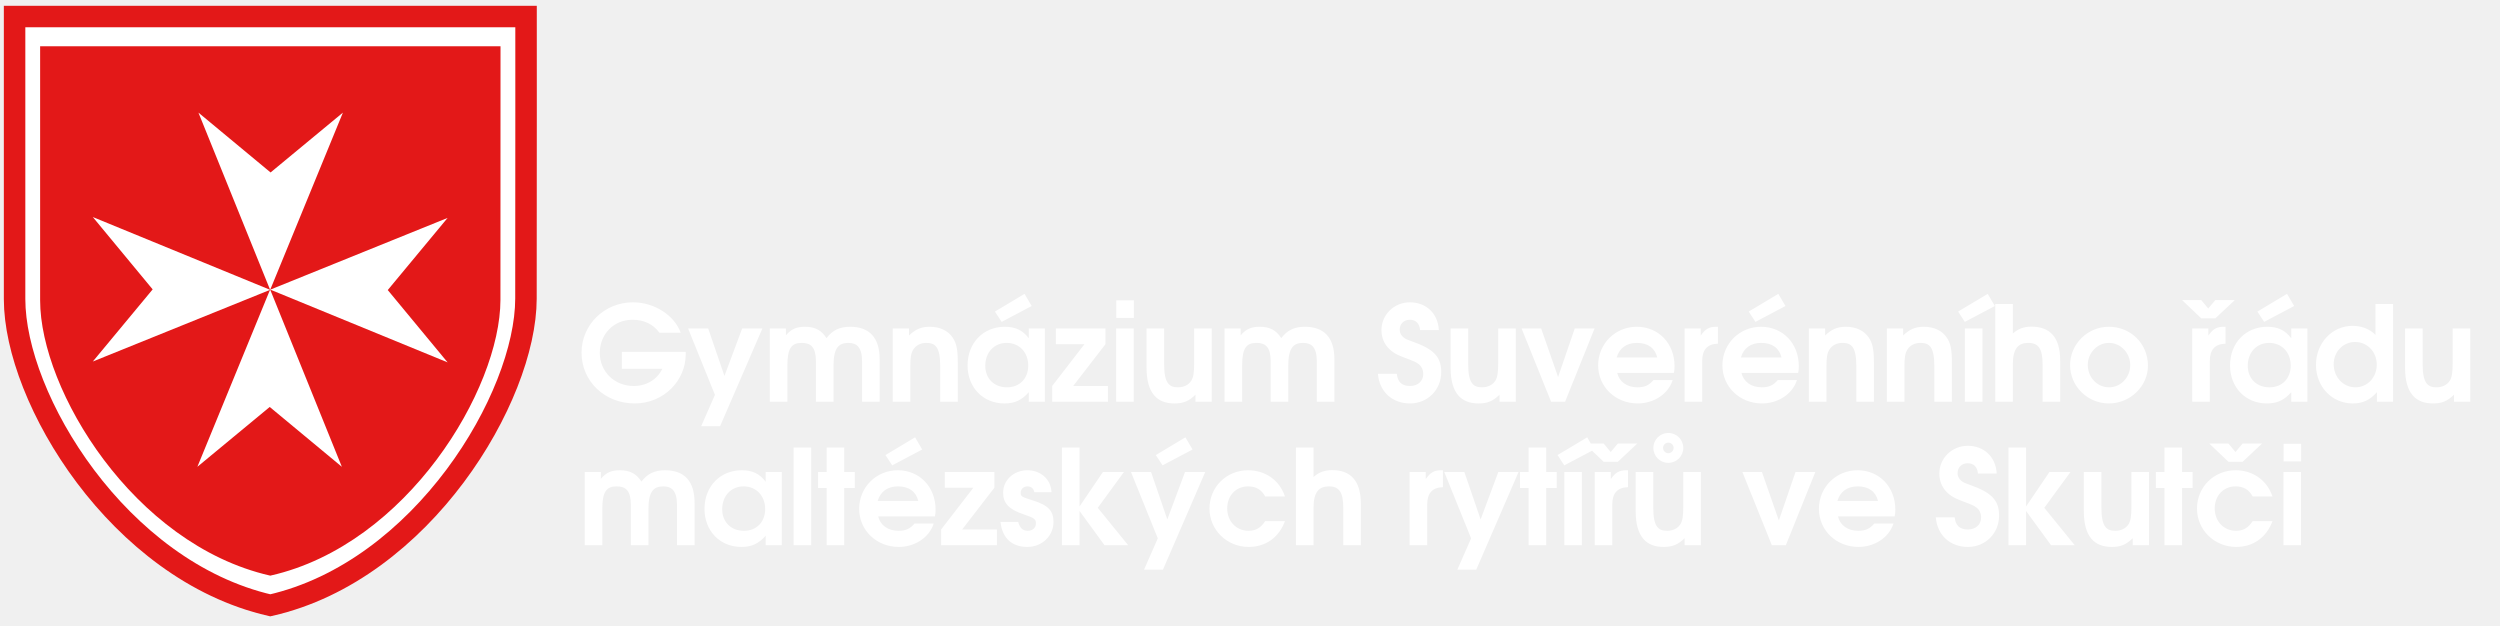
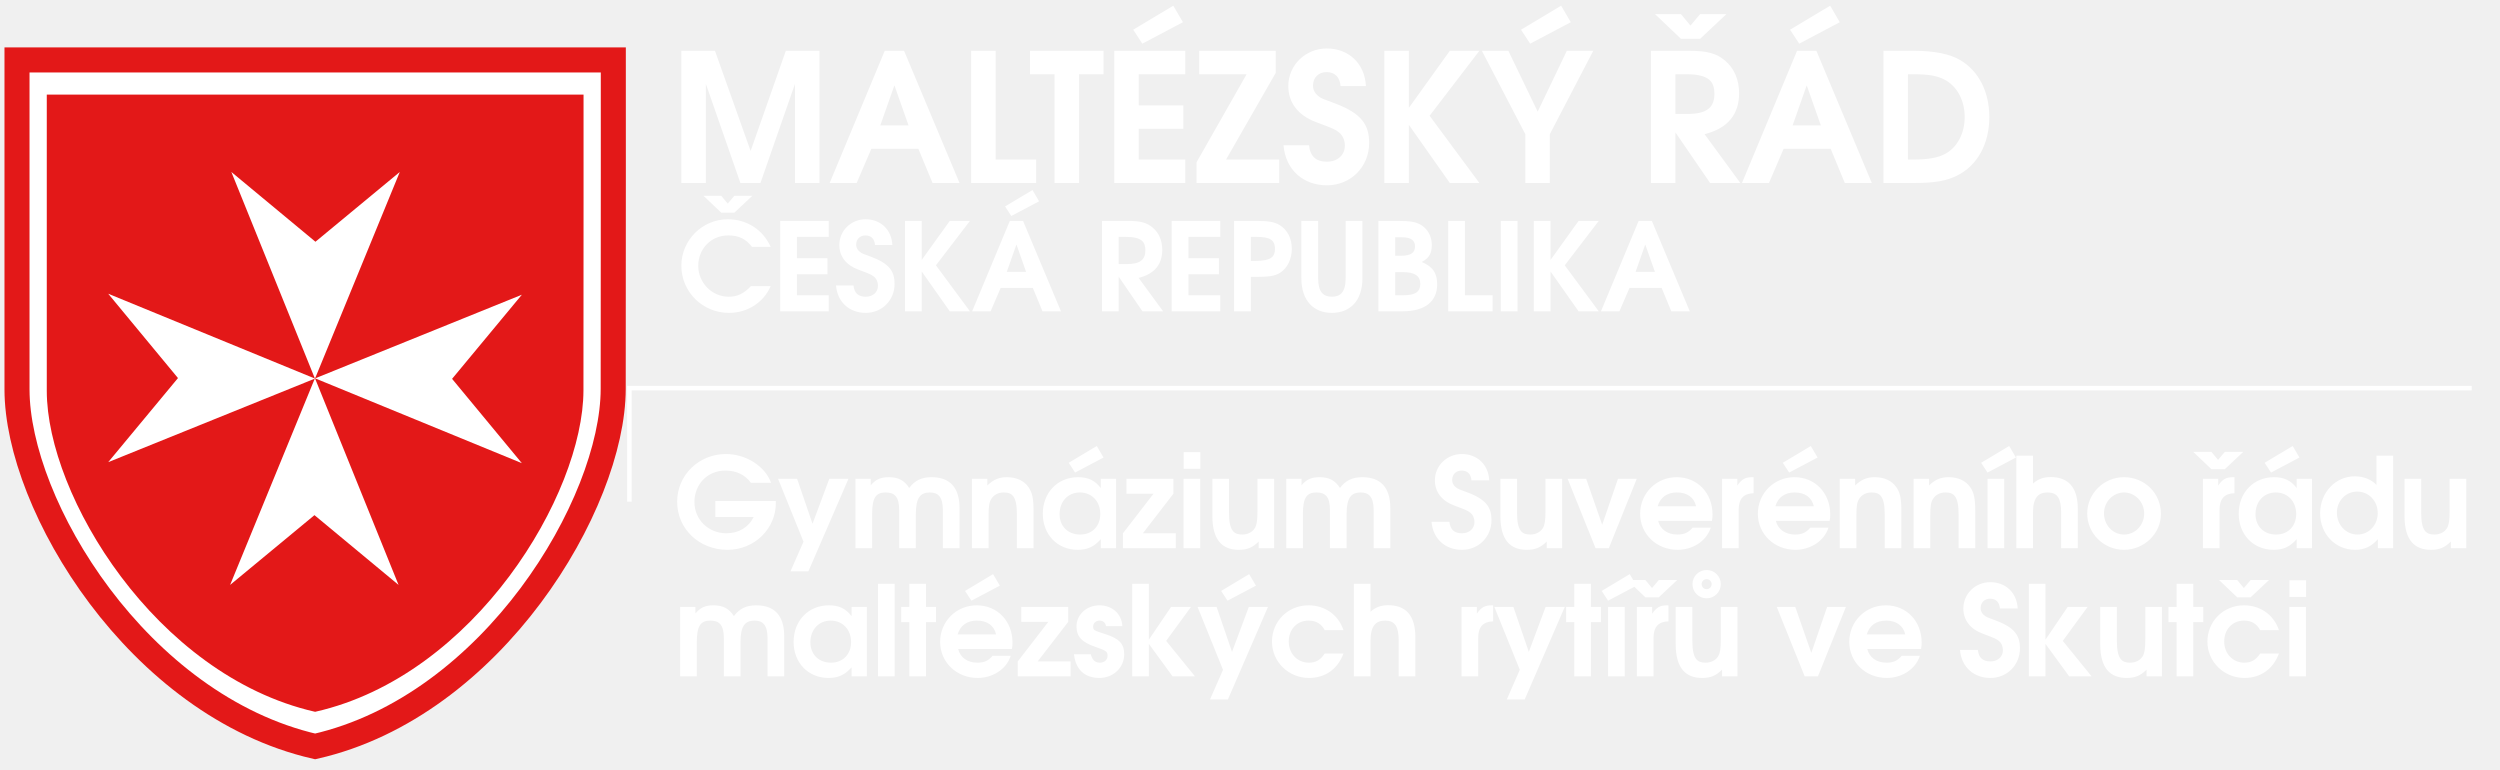
- <svg xmlns="http://www.w3.org/2000/svg" viewBox="-1 -1 515.9 129.0" width="515.9" height="129.0">
+ <svg xmlns="http://www.w3.org/2000/svg" viewBox="-1 -8.2 442.5 136.2" width="442.5" height="136.2">
  <g transform="translate(-113.9 -228.2)">
    <path fill-rule="nonzero" fill="#ffffff" d="M 168.676 352.117 C 200.066 344.965 221.41 309.176 221.438 288.828 C 221.473 264.148 221.457 230.609 221.457 230.609 L 115.91 230.609 C 115.91 230.609 115.902 263.938 115.91 288.914 C 115.914 309.434 137.352 344.914 168.676 352.117 " />
    <path fill="none" stroke-width="4.439" stroke-linejoin="miter" stroke="#e31818" d="M 0.001 -0.001 C 31.43 7.16 52.799 42.992 52.827 63.365 C 52.862 88.074 52.846 121.654 52.846 121.654 L -52.829 121.654 C -52.829 121.654 -52.837 88.285 -52.829 63.279 C -52.825 42.734 -31.361 7.21 0.001 -0.001 Z M 0.001 -0.001 " transform="matrix(0.998785, 0, 0, -0.998785, 168.6748, 352.1157)" />
    <path fill-rule="nonzero" fill="#e31818" d="M 168.676 345.535 C 196.668 339.16 215.699 307.246 215.727 289.102 C 215.754 267.094 215.742 237.188 215.742 237.188 L 121.625 237.188 C 121.625 237.188 121.621 266.91 121.625 289.184 C 121.633 307.477 140.746 339.113 168.676 345.535 " />
    <path fill="none" stroke-width="0.89" stroke-linejoin="miter" stroke="#e31818" d="M -0.001 0.002 C 28.025 6.384 47.08 38.337 47.107 56.504 C 47.134 78.538 47.123 108.481 47.123 108.481 L -47.109 108.481 C -47.109 108.481 -47.113 78.722 -47.109 56.422 C -47.101 38.106 -27.965 6.431 -0.001 0.002 Z M -0.001 0.002 " transform="matrix(0.998785, 0, 0, -0.998785, 168.6768, 345.5367)" />
    <path fill-rule="nonzero" fill="#ffffff" d="M 168.645 286.941 L 153.629 323.531 L 168.559 311.18 L 183.445 323.531 L 168.645 286.941 " />
    <path fill-rule="nonzero" fill="#ffffff" d="M 168.648 287.027 L 183.664 250.438 L 168.734 262.789 L 153.848 250.438 L 168.648 287.027 " />
    <path fill-rule="nonzero" fill="#ffffff" d="M 168.68 286.969 L 205.27 301.984 L 192.918 287.055 L 205.27 272.164 L 168.68 286.969 " />
    <path fill-rule="nonzero" fill="#ffffff" d="M 168.645 287.008 L 132.051 271.988 L 144.402 286.918 L 132.051 301.805 L 168.645 287.008 " />
  </g>
-   <path fill="#ffffff" d="M119.008 71.779C119.008 77.672 123.782 82.255 129.975 82.255C135.922 82.255 140.505 77.59 140.505 72.106V71.615H127.329V75.107H135.677C134.585 77.344 132.403 78.654 129.757 78.654C125.801 78.654 122.773 75.68 122.773 71.834C122.773 68.042 125.556 64.986 129.539 64.986C131.885 64.986 133.822 65.914 135.076 67.66H139.468C138.159 64.032 134.012 61.385 129.62 61.385C123.728 61.385 119.008 65.996 119.008 71.779Z M140.996 66.787 146.534 80.481 143.697 86.947H147.598L156.328 66.787H152.154L148.498 76.58L145.143 66.787Z M157.855 81.9H161.484V74.453C161.484 70.879 162.329 69.76 164.43 69.76C166.339 69.76 167.376 70.633 167.376 73.607V81.9H171.004V74.453C171.004 70.852 172.041 69.76 174.06 69.76C175.751 69.76 176.897 70.579 176.897 73.607V81.9H180.525V73.17C180.525 68.642 178.397 66.432 174.414 66.432C172.286 66.432 170.786 67.141 169.558 68.778C168.522 67.141 167.185 66.432 165.112 66.432C163.339 66.432 162.247 66.923 161.183 68.205V66.787H157.855Z M183.226 81.9H186.854V74.78C186.854 72.761 186.99 71.888 187.454 71.152C188.027 70.251 188.982 69.76 190.128 69.76C191.928 69.76 193.019 70.47 193.019 74.507V81.9H196.648V73.798C196.648 71.097 196.375 69.788 195.556 68.615C194.574 67.196 192.937 66.432 190.837 66.432C189.118 66.432 187.918 66.951 186.581 68.233V66.787H183.226Z M198.666 74.398C198.666 78.954 201.858 82.255 206.277 82.255C208.405 82.255 209.851 81.573 211.297 79.936V81.9H214.625V66.787H211.297V68.806C210.042 67.141 208.542 66.432 206.359 66.432C201.885 66.432 198.666 69.788 198.666 74.398ZM202.322 74.48C202.322 71.725 204.15 69.76 206.741 69.76C209.333 69.76 211.188 71.697 211.188 74.453C211.188 76.962 209.551 78.926 206.796 78.926C204.15 78.926 202.322 77.126 202.322 74.48ZM204.313 63.295 205.705 65.423 211.897 62.149 210.424 59.639Z M216.126 81.9H227.638V78.654H220.463L227.119 70.033V66.787H216.889V70.033H222.782L216.126 78.654Z M229.329 81.9H232.957V66.787H229.329ZM229.356 64.604H232.985V60.976H229.356Z M235.604 74.889C235.604 80.209 237.841 82.255 241.36 82.255C243.187 82.255 244.333 81.791 245.697 80.454V81.9H249.053V66.787H245.424V73.907C245.424 75.926 245.261 76.853 244.852 77.535C244.306 78.408 243.324 78.926 242.096 78.926C240.35 78.926 239.232 78.19 239.232 74.18V66.787H235.604Z M251.699 81.9H255.327V74.453C255.327 70.879 256.173 69.76 258.273 69.76C260.183 69.76 261.22 70.633 261.22 73.607V81.9H264.848V74.453C264.848 70.852 265.885 69.76 267.903 69.76C269.595 69.76 270.74 70.579 270.74 73.607V81.9H274.369V73.17C274.369 68.642 272.241 66.432 268.258 66.432C266.13 66.432 264.63 67.141 263.402 68.778C262.365 67.141 261.029 66.432 258.955 66.432C257.182 66.432 256.091 66.923 255.027 68.205V66.787H251.699Z  M283.344 76.144C283.671 79.963 286.426 82.255 289.973 82.255C293.601 82.255 296.411 79.445 296.411 75.789C296.411 73.061 295.292 71.288 291.2 69.76C289.291 69.051 289.236 69.024 288.963 68.86C288.227 68.396 287.845 67.769 287.845 67.032C287.845 65.832 288.691 64.986 289.918 64.986C291.173 64.986 291.937 65.75 292.046 67.114H295.92C295.729 63.568 293.192 61.385 289.946 61.385C286.699 61.385 284.08 63.922 284.08 67.114C284.08 69.651 285.581 71.588 288.281 72.597C290.955 73.607 291.173 73.689 291.773 74.152C292.373 74.616 292.701 75.38 292.701 76.198C292.701 77.644 291.582 78.654 289.973 78.654C288.309 78.654 287.409 77.835 287.245 76.144Z M298.348 74.889C298.348 80.209 300.585 82.255 304.104 82.255C305.932 82.255 307.077 81.791 308.441 80.454V81.9H311.797V66.787H308.169V73.907C308.169 75.926 308.005 76.853 307.596 77.535C307.05 78.408 306.068 78.926 304.841 78.926C303.095 78.926 301.976 78.19 301.976 74.18V66.787H298.348Z M312.997 66.787 319.081 81.9H321.972L328.056 66.787H323.964L320.527 76.799L317.035 66.787Z M328.792 74.398C328.792 78.817 332.366 82.255 336.976 82.255C340.032 82.255 343.169 80.536 344.178 77.426H340.223C339.295 78.517 338.395 78.926 336.895 78.926C334.739 78.926 333.157 77.781 332.721 75.953H344.424C344.533 75.435 344.56 75.107 344.56 74.562C344.56 69.869 341.259 66.432 336.758 66.432C332.312 66.432 328.792 69.951 328.792 74.398ZM332.612 72.761C333.185 70.824 334.658 69.76 336.813 69.76C339.05 69.76 340.523 70.824 340.987 72.761Z M346.634 81.9H350.262V73.498C350.262 71.152 351.326 69.979 353.508 69.924V66.432H353.235C351.68 66.432 350.917 66.869 349.962 68.26V66.787H346.634Z M354.436 74.398C354.436 78.817 358.009 82.255 362.62 82.255C365.675 82.255 368.812 80.536 369.822 77.426H365.866C364.939 78.517 364.038 78.926 362.538 78.926C360.383 78.926 358.801 77.781 358.364 75.953H370.067C370.176 75.435 370.204 75.107 370.204 74.562C370.204 69.869 366.903 66.432 362.402 66.432C357.955 66.432 354.436 69.951 354.436 74.398ZM358.255 72.761C358.828 70.824 360.301 69.76 362.456 69.76C364.693 69.76 366.166 70.824 366.63 72.761ZM359.864 63.295 361.256 65.423 367.448 62.149 365.975 59.639Z M372.277 81.9H375.905V74.78C375.905 72.761 376.042 71.888 376.505 71.152C377.078 70.251 378.033 69.76 379.179 69.76C380.979 69.76 382.07 70.47 382.07 74.507V81.9H385.699V73.798C385.699 71.097 385.426 69.788 384.608 68.615C383.625 67.196 381.989 66.432 379.888 66.432C378.169 66.432 376.969 66.951 375.632 68.233V66.787H372.277Z M388.372 81.9H392V74.78C392 72.761 392.137 71.888 392.601 71.152C393.173 70.251 394.128 69.76 395.274 69.76C397.075 69.76 398.166 70.47 398.166 74.507V81.9H401.794V73.798C401.794 71.097 401.521 69.788 400.703 68.615C399.721 67.196 398.084 66.432 395.983 66.432C394.265 66.432 393.064 66.951 391.728 68.233V66.787H388.372Z M403.076 63.295 404.467 65.423 410.66 62.149 409.187 59.639ZM404.467 81.9H408.096V66.787H404.467Z M410.742 81.9H414.37V74.234C414.37 70.906 415.489 69.76 417.562 69.76C419.69 69.76 420.508 71.015 420.508 74.18V81.9H424.136V73.361C424.136 68.396 421.845 66.405 418.217 66.405C416.662 66.405 415.461 66.841 414.37 67.823V61.74H410.742Z M426.182 74.343C426.182 78.708 429.783 82.255 434.203 82.255C438.595 82.255 442.25 78.708 442.25 74.453C442.25 69.951 438.731 66.432 434.175 66.432C429.783 66.432 426.182 70.006 426.182 74.343ZM429.838 74.289C429.838 71.806 431.829 69.76 434.203 69.76C436.631 69.76 438.595 71.834 438.595 74.343C438.595 76.88 436.631 78.926 434.23 78.926C431.775 78.926 429.838 76.88 429.838 74.289Z  M449.289 60.922 453.244 64.686H456.163L460.173 60.922H456.163L454.69 62.668L453.244 60.922ZM451.389 81.9H455.017V73.498C455.017 71.152 456.081 69.979 458.264 69.924V66.432H457.991C456.436 66.432 455.672 66.869 454.717 68.26V66.787H451.389Z M459.191 74.398C459.191 78.954 462.383 82.255 466.803 82.255C468.93 82.255 470.376 81.573 471.822 79.936V81.9H475.15V66.787H471.822V68.806C470.567 67.141 469.067 66.432 466.884 66.432C462.41 66.432 459.191 69.788 459.191 74.398ZM462.847 74.48C462.847 71.725 464.675 69.76 467.266 69.76C469.858 69.76 471.713 71.697 471.713 74.453C471.713 76.962 470.076 78.926 467.321 78.926C464.675 78.926 462.847 77.126 462.847 74.48ZM464.838 63.295 466.23 65.423 472.422 62.149 470.949 59.639Z M476.923 74.316C476.923 78.79 480.224 82.255 484.507 82.255C486.553 82.255 488.054 81.573 489.5 79.936V81.9H492.828V61.74H489.199V68.124C488.136 66.951 486.39 66.241 484.48 66.241C480.252 66.241 476.923 69.788 476.923 74.316ZM480.579 74.152C480.579 71.588 482.516 69.569 484.998 69.569C487.535 69.569 489.472 71.615 489.472 74.262C489.472 76.88 487.535 78.926 485.08 78.926C482.543 78.926 480.579 76.826 480.579 74.152Z M495.31 74.889C495.31 80.209 497.547 82.255 501.066 82.255C502.894 82.255 504.04 81.791 505.404 80.454V81.9H508.759V66.787H505.131V73.907C505.131 75.926 504.967 76.853 504.558 77.535C504.013 78.408 503.03 78.926 501.803 78.926C500.057 78.926 498.938 78.19 498.938 74.18V66.787H495.31Z M119.663 111.51H123.291V104.063C123.291 100.489 124.137 99.37 126.238 99.37C128.147 99.37 129.184 100.243 129.184 103.217V111.51H132.812V104.063C132.812 100.462 133.849 99.37 135.868 99.37C137.559 99.37 138.705 100.189 138.705 103.217V111.51H142.333V102.78C142.333 98.252 140.205 96.042 136.222 96.042C134.094 96.042 132.594 96.751 131.366 98.388C130.33 96.751 128.993 96.042 126.92 96.042C125.146 96.042 124.055 96.533 122.991 97.815V96.397H119.663Z M144.379 104.008C144.379 108.564 147.571 111.865 151.99 111.865C154.118 111.865 155.564 111.183 157.01 109.546V111.51H160.338V96.397H157.01V98.416C155.755 96.751 154.254 96.042 152.072 96.042C147.598 96.042 144.379 99.398 144.379 104.008ZM148.034 104.09C148.034 101.335 149.862 99.37 152.454 99.37C155.045 99.37 156.9 101.307 156.9 104.063C156.9 106.572 155.264 108.536 152.508 108.536C149.862 108.536 148.034 106.736 148.034 104.09Z M162.766 111.51H166.394V91.35H162.766Z M167.813 99.698H169.586V111.51H173.214V99.698H175.396V96.397H173.214V91.35H169.586V96.397H167.813Z M176.297 104.008C176.297 108.427 179.87 111.865 184.481 111.865C187.536 111.865 190.673 110.146 191.683 107.036H187.727C186.799 108.127 185.899 108.536 184.399 108.536C182.244 108.536 180.661 107.391 180.225 105.563H191.928C192.037 105.045 192.065 104.717 192.065 104.172C192.065 99.479 188.764 96.042 184.262 96.042C179.816 96.042 176.297 99.561 176.297 104.008ZM180.116 102.371C180.689 100.434 182.162 99.37 184.317 99.37C186.554 99.37 188.027 100.434 188.491 102.371ZM181.725 92.905 183.117 95.033 189.309 91.759 187.836 89.249Z M193.21 111.51H204.723V108.264H197.548L204.204 99.643V96.397H193.974V99.643H199.867L193.21 108.264Z M205.459 106.709C205.841 110.228 207.996 111.865 210.997 111.865C214.025 111.865 216.398 109.6 216.398 106.709C216.398 104.472 215.362 103.271 212.197 102.289C209.715 101.498 209.633 101.444 209.633 100.653C209.633 99.916 210.233 99.37 211.024 99.37C211.788 99.37 212.279 99.78 212.443 100.571H215.989C215.853 97.734 213.589 96.042 211.024 96.042C208.214 96.042 206.005 98.061 206.005 100.653C206.005 102.862 207.205 104.117 210.206 105.126C212.634 105.945 212.77 106.19 212.77 107.063C212.77 107.909 212.061 108.536 211.133 108.536C210.069 108.536 209.469 107.991 209.115 106.709Z M218.144 111.51H221.773V104.444L226.929 111.51H231.812L225.537 103.79L230.939 96.397H226.601L221.773 103.517V91.35H218.144Z M232.385 96.397 237.922 110.091 235.085 116.557H238.986L247.716 96.397H243.542L239.887 106.19L236.531 96.397ZM237.513 92.905 238.904 95.033 245.097 91.759 243.624 89.249Z M248.589 103.953C248.589 108.346 252.19 111.865 256.664 111.865C260.183 111.865 262.911 109.928 264.166 106.545H260.074C259.174 107.936 258.137 108.536 256.637 108.536C254.127 108.536 252.244 106.572 252.244 103.926C252.244 101.28 254.045 99.37 256.555 99.37C258.192 99.37 259.337 100.052 260.074 101.444H264.166C262.993 97.979 259.992 96.042 256.555 96.042C252.081 96.042 248.589 99.507 248.589 103.953Z M266.43 111.51H270.058V103.844C270.058 100.516 271.177 99.37 273.25 99.37C275.378 99.37 276.196 100.625 276.196 103.79V111.51H279.825V102.971C279.825 98.006 277.533 96.015 273.905 96.015C272.35 96.015 271.15 96.451 270.058 97.433V91.35H266.43Z  M289.891 111.51H293.519V103.108C293.519 100.762 294.583 99.589 296.766 99.534V96.042H296.493C294.938 96.042 294.174 96.479 293.219 97.87V96.397H289.891Z M297.038 96.397 302.576 110.091 299.739 116.557H303.64L312.37 96.397H308.196L304.54 106.19L301.185 96.397Z M312.67 99.698H314.443V111.51H318.071V99.698H320.254V96.397H318.071V91.35H314.443V96.397H312.67Z M320.417 92.905 321.809 95.033 328.001 91.759 326.528 89.249ZM321.809 111.51H325.437V96.397H321.809Z M325.983 90.532 329.938 94.296H332.857L336.867 90.532H332.857L331.384 92.278L329.938 90.532ZM328.083 111.51H331.711V103.108C331.711 100.762 332.775 99.589 334.958 99.534V96.042H334.685C333.13 96.042 332.366 96.479 331.411 97.87V96.397H328.083Z M336.54 104.499C336.54 109.819 338.777 111.865 342.296 111.865C344.124 111.865 345.27 111.401 346.634 110.064V111.51H349.989V96.397H346.361V103.517C346.361 105.536 346.197 106.463 345.788 107.145C345.242 108.018 344.26 108.536 343.033 108.536C341.287 108.536 340.168 107.8 340.168 103.79V96.397H336.54ZM340.196 91.432C340.196 93.15 341.56 94.514 343.278 94.514C344.97 94.514 346.361 93.15 346.361 91.432C346.361 89.74 344.997 88.349 343.305 88.349C341.56 88.349 340.196 89.713 340.196 91.432ZM342.187 91.432C342.187 90.832 342.678 90.341 343.278 90.341C343.878 90.341 344.369 90.832 344.369 91.432C344.369 92.032 343.878 92.523 343.278 92.523C342.678 92.523 342.187 92.032 342.187 91.432Z  M358.555 96.397 364.638 111.51H367.53L373.614 96.397H369.522L366.084 106.409L362.592 96.397Z M374.35 104.008C374.35 108.427 377.924 111.865 382.534 111.865C385.59 111.865 388.727 110.146 389.736 107.036H385.781C384.853 108.127 383.953 108.536 382.452 108.536C380.297 108.536 378.715 107.391 378.279 105.563H389.982C390.091 105.045 390.118 104.717 390.118 104.172C390.118 99.479 386.817 96.042 382.316 96.042C377.869 96.042 374.35 99.561 374.35 104.008ZM378.169 102.371C378.742 100.434 380.215 99.37 382.371 99.37C384.608 99.37 386.081 100.434 386.544 102.371Z  M398.466 105.754C398.793 109.573 401.548 111.865 405.095 111.865C408.723 111.865 411.533 109.055 411.533 105.399C411.533 102.671 410.415 100.898 406.323 99.37C404.413 98.661 404.358 98.634 404.086 98.47C403.349 98.006 402.967 97.379 402.967 96.642C402.967 95.442 403.813 94.596 405.04 94.596C406.295 94.596 407.059 95.36 407.168 96.724H411.042C410.851 93.178 408.314 90.995 405.068 90.995C401.821 90.995 399.202 93.532 399.202 96.724C399.202 99.261 400.703 101.198 403.404 102.207C406.077 103.217 406.295 103.299 406.895 103.762C407.496 104.226 407.823 104.99 407.823 105.808C407.823 107.254 406.704 108.264 405.095 108.264C403.431 108.264 402.531 107.445 402.367 105.754Z M413.47 111.51H417.098V104.444L422.254 111.51H427.137L420.863 103.79L426.264 96.397H421.927L417.098 103.517V91.35H413.47Z M429.02 104.499C429.02 109.819 431.257 111.865 434.776 111.865C436.603 111.865 437.749 111.401 439.113 110.064V111.51H442.469V96.397H438.84V103.517C438.84 105.536 438.677 106.463 438.268 107.145C437.722 108.018 436.74 108.536 435.512 108.536C433.766 108.536 432.648 107.8 432.648 103.79V96.397H429.02Z M443.887 99.698H445.66V111.51H449.289V99.698H451.471V96.397H449.289V91.35H445.66V96.397H443.887Z M452.371 103.953C452.371 108.346 455.972 111.865 460.446 111.865C463.965 111.865 466.693 109.928 467.948 106.545H463.856C462.956 107.936 461.919 108.536 460.419 108.536C457.909 108.536 456.027 106.572 456.027 103.926C456.027 101.28 457.827 99.37 460.337 99.37C461.974 99.37 463.12 100.052 463.856 101.444H467.948C466.775 97.979 463.774 96.042 460.337 96.042C455.863 96.042 452.371 99.507 452.371 103.953ZM454.908 90.532 458.864 94.296H461.783L465.793 90.532H461.783L460.31 92.278L458.864 90.532Z M470.213 111.51H473.841V96.397H470.213ZM470.24 94.214H473.868V90.586H470.24Z" />
+   <path fill="#ffffff" d="M119.6 24.19H123.94V6.65L130.05 24.19H133.6L139.71 6.65V24.19H144.05V0.79H138.09L131.86 18.52L125.55 0.79H119.6ZM145.85 24.19H150.63L153.23 18.14H161.55L164.06 24.19H168.84L159.02 0.79H155.6ZM154.81 14 157.31 6.9 159.81 14ZM170.89 24.19H182.39V20.04H175.23V0.79H170.89ZM181.31 4.94H185.65V24.19H189.99V4.94H194.32V0.79H181.31ZM196.22 24.19H208.79V20.04H200.56V14.6H208.45V10.45H200.56V4.94H208.79V0.79H196.22ZM199.58 -2.94 201.19 -0.47 208.38 -4.27 206.67 -7.19ZM210.79 24.19H225.42V20.04H216.01L224.81 4.69V0.79H211.26V4.94H219.65L210.79 20.52ZM226.18 17.51C226.56 21.94 229.75 24.6 233.87 24.6C238.08 24.6 241.34 21.34 241.34 17.1C241.34 13.93 240.04 11.88 235.29 10.1C233.08 9.28 233.02 9.25 232.7 9.06C231.84 8.52 231.4 7.79 231.4 6.94C231.4 5.54 232.38 4.56 233.81 4.56C235.26 4.56 236.15 5.45 236.28 7.03H240.77C240.55 2.92 237.61 0.38 233.84 0.38C230.07 0.38 227.03 3.33 227.03 7.03C227.03 9.98 228.77 12.22 231.91 13.4C235.01 14.57 235.26 14.66 235.96 15.2C236.66 15.74 237.04 16.62 237.04 17.57C237.04 19.25 235.74 20.42 233.87 20.42C231.94 20.42 230.89 19.47 230.7 17.51ZM244.03 24.19H248.37V13.9L255.62 24.19H260.85L252.04 12.29L260.85 0.79H255.62L248.37 10.89V0.79H244.03ZM261.29 0.79 268.98 15.55V24.19H273.32V15.55L281.01 0.79H276.33L271.17 11.56L265.98 0.79ZM268.22 -2.94 269.84 -0.47 277.03 -4.27 275.32 -7.19ZM291.21 24.19H295.55V15.23L301.69 24.19H307.04L300.71 15.55C304.92 14.5 306.82 11.94 306.82 8.3C306.82 5.92 305.96 3.9 304.35 2.54C302.83 1.24 301.15 0.79 297.95 0.79H291.21ZM291.94 -5.7 296.53 -1.33H299.92L304.57 -5.7H299.92L298.21 -3.67L296.53 -5.7ZM295.55 11.97V4.94H297.48C301.6 4.94 302.45 6.33 302.45 8.42C302.45 10.89 301.03 11.97 297.67 11.97ZM307.33 24.19H312.11L314.7 18.14H323.03L325.53 24.19H330.31L320.5 0.79H317.08ZM315.84 -2.94 317.46 -0.47 324.64 -4.27 322.94 -7.19ZM316.29 14 318.79 6.9 321.29 14ZM332.37 24.19H337.82C341.36 24.19 343.48 23.84 345.38 22.89C348.99 21.12 351.11 17.26 351.11 12.54C351.11 8.11 349.28 4.43 346.02 2.47C344.18 1.36 341.39 0.79 337.72 0.79H332.37ZM336.71 20.04V4.94H337.56C340.32 4.94 341.81 5.19 343.17 5.89C345.38 7.03 346.75 9.53 346.75 12.54C346.75 15.36 345.45 17.86 343.36 19C342.06 19.73 340.25 20.04 337.66 20.04Z M119.6 38.84C119.6 43.45 123.35 47.18 128.03 47.18C131.29 47.18 134.15 45.36 135.41 42.44H131.92C130.62 43.8 129.5 44.32 127.96 44.32C125.02 44.32 122.59 41.85 122.59 38.86C122.59 35.85 124.84 33.47 127.9 33.47C129.76 33.47 131.01 34.08 132.1 35.49H135.41C134 32.39 131.12 30.61 127.83 30.61C123.3 30.61 119.6 34.32 119.6 38.84ZM123.52 26.46 126.66 29.44H128.98L132.16 26.46H128.98L127.81 27.84L126.66 26.46ZM137.1 46.9H145.69V44.06H140.06V40.34H145.46V37.5H140.06V33.73H145.69V30.9H137.1ZM146.97 42.33C147.23 45.36 149.42 47.18 152.23 47.18C155.11 47.18 157.34 44.95 157.34 42.05C157.34 39.88 156.46 38.47 153.21 37.26C151.69 36.7 151.65 36.68 151.43 36.55C150.85 36.18 150.54 35.68 150.54 35.1C150.54 34.14 151.22 33.47 152.19 33.47C153.19 33.47 153.79 34.08 153.88 35.16H156.95C156.8 32.35 154.79 30.61 152.21 30.61C149.64 30.61 147.56 32.63 147.56 35.16C147.56 37.17 148.75 38.71 150.89 39.51C153.01 40.31 153.19 40.38 153.66 40.75C154.14 41.12 154.4 41.72 154.4 42.37C154.4 43.52 153.51 44.32 152.23 44.32C150.91 44.32 150.2 43.67 150.07 42.33ZM159.18 46.9H162.15V39.86L167.11 46.9H170.68L164.66 38.76L170.68 30.9H167.11L162.15 37.8V30.9H159.18ZM171.07 46.9H174.34L176.12 42.76H181.81L183.52 46.9H186.79L180.08 30.9H177.74ZM176.9 28.34 178 30.03 182.92 27.43 181.75 25.44ZM177.2 39.92 178.91 35.07 180.62 39.92ZM194.05 46.9H197.01V40.77L201.21 46.9H204.87L200.54 40.99C203.42 40.27 204.72 38.52 204.72 36.03C204.72 34.4 204.14 33.02 203.03 32.09C201.99 31.2 200.85 30.9 198.66 30.9H194.05ZM197.01 38.54V33.73H198.33C201.15 33.73 201.73 34.68 201.73 36.11C201.73 37.8 200.76 38.54 198.46 38.54ZM206.39 46.9H214.99V44.06H209.36V40.34H214.75V37.5H209.36V33.73H214.99V30.9H206.39ZM217.43 46.9H220.4V40.81H221.35C223.63 40.81 224.67 40.64 225.55 40.1C226.85 39.3 227.65 37.67 227.65 35.83C227.65 33.99 226.87 32.48 225.49 31.63C224.58 31.09 223.52 30.9 221.4 30.9H217.43ZM220.4 37.98V33.73H221.4C223.67 33.73 224.67 34.19 224.67 35.88C224.67 37.26 223.93 37.98 221.27 37.98ZM229.34 41.03C229.34 45.1 231.59 47.18 234.73 47.18C237.9 47.18 240.15 45.12 240.15 41.03V30.9H237.18V41.03C237.18 43.54 236.23 44.32 234.76 44.32C233.24 44.32 232.31 43.52 232.31 41.03V30.9H229.34ZM242.98 46.9H247.25C251.36 46.9 253.38 45.06 253.38 42.13C253.38 40.23 252.68 39.02 250.65 38.17C251.93 37.5 252.43 36.66 252.43 35.16C252.43 33.67 251.75 32.41 250.61 31.67C249.65 31.07 248.66 30.9 246.28 30.9H242.98ZM245.95 44.06V39.97H247.36C249.42 39.97 250.39 40.64 250.39 42.07C250.39 43.45 249.5 44.06 247.42 44.06ZM245.95 37.07V33.8H247.16C248.7 33.8 249.46 34.32 249.46 35.42C249.46 36.57 248.7 37.07 246.9 37.07ZM255.33 46.9H263.19V44.06H258.29V30.9H255.33ZM264.64 46.9H267.6V30.9H264.64ZM270.48 46.9H273.45V39.86L278.41 46.9H281.98L275.96 38.76L281.98 30.9H278.41L273.45 37.8V30.9H270.48ZM282.37 46.9H285.64L287.42 42.76H293.11L294.82 46.9H298.09L291.38 30.9H289.04ZM288.5 39.92 290.21 35.07 291.92 39.92Z" />
+   <path fill="none" stroke="#ffffff" stroke-width="0.8" d="M110.4 80.6V60.5H436.5" />
+   <path fill="#ffffff" d="M118.855 80.607C118.855 85.394 122.734 89.118 127.765 89.118C132.597 89.118 136.321 85.328 136.321 80.873V80.474H125.615V83.311H132.398C131.511 85.128 129.738 86.192 127.588 86.192C124.374 86.192 121.914 83.776 121.914 80.651C121.914 77.57 124.175 75.088 127.411 75.088C129.317 75.088 130.891 75.841 131.91 77.26H135.479C134.415 74.312 131.046 72.162 127.477 72.162C122.69 72.162 118.855 75.908 118.855 80.607Z M136.72 76.551 141.22 87.677 138.914 92.931H142.084L149.177 76.551H145.786L142.815 84.508L140.089 76.551Z M150.418 88.83H153.366V82.779C153.366 79.875 154.053 78.967 155.76 78.967C157.311 78.967 158.154 79.676 158.154 82.092V88.83H161.102V82.779C161.102 79.853 161.944 78.967 163.584 78.967C164.958 78.967 165.889 79.631 165.889 82.092V88.83H168.837V81.737C168.837 78.058 167.108 76.262 163.872 76.262C162.143 76.262 160.924 76.839 159.927 78.169C159.085 76.839 157.998 76.262 156.314 76.262C154.873 76.262 153.987 76.661 153.122 77.703V76.551H150.418Z M171.032 88.83H173.98V83.045C173.98 81.405 174.09 80.695 174.467 80.097C174.933 79.366 175.708 78.967 176.639 78.967C178.102 78.967 178.989 79.543 178.989 82.823V88.83H181.937V82.247C181.937 80.053 181.715 78.989 181.05 78.036C180.252 76.883 178.922 76.262 177.216 76.262C175.819 76.262 174.844 76.684 173.758 77.725V76.551H171.032Z M183.577 82.735C183.577 86.436 186.17 89.118 189.761 89.118C191.49 89.118 192.665 88.564 193.839 87.234V88.83H196.544V76.551H193.839V78.191C192.82 76.839 191.601 76.262 189.828 76.262C186.192 76.262 183.577 78.989 183.577 82.735ZM186.547 82.801C186.547 80.562 188.032 78.967 190.138 78.967C192.244 78.967 193.751 80.54 193.751 82.779C193.751 84.818 192.421 86.414 190.182 86.414C188.032 86.414 186.547 84.951 186.547 82.801ZM188.165 73.713 189.296 75.442 194.327 72.782 193.13 70.743Z M197.763 88.83H207.116V86.192H201.287L206.695 79.188V76.551H198.383V79.188H203.171L197.763 86.192Z M208.491 88.83H211.439V76.551H208.491ZM208.513 74.777H211.461V71.829H208.513Z M213.589 83.134C213.589 87.456 215.406 89.118 218.265 89.118C219.75 89.118 220.681 88.741 221.79 87.655V88.83H224.516V76.551H221.568V82.336C221.568 83.976 221.435 84.729 221.103 85.284C220.659 85.993 219.861 86.414 218.864 86.414C217.445 86.414 216.536 85.816 216.536 82.557V76.551H213.589Z M226.666 88.83H229.614V82.779C229.614 79.875 230.301 78.967 232.008 78.967C233.559 78.967 234.402 79.676 234.402 82.092V88.83H237.35V82.779C237.35 79.853 238.192 78.967 239.832 78.967C241.206 78.967 242.137 79.631 242.137 82.092V88.83H245.085V81.737C245.085 78.058 243.356 76.262 240.12 76.262C238.391 76.262 237.172 76.839 236.175 78.169C235.332 76.839 234.246 76.262 232.562 76.262C231.121 76.262 230.235 76.661 229.37 77.703V76.551H226.666Z  M252.377 84.153C252.643 87.256 254.882 89.118 257.764 89.118C260.712 89.118 262.995 86.835 262.995 83.865C262.995 81.649 262.086 80.208 258.761 78.967C257.209 78.39 257.165 78.368 256.943 78.235C256.345 77.858 256.035 77.348 256.035 76.75C256.035 75.775 256.722 75.088 257.719 75.088C258.739 75.088 259.359 75.708 259.448 76.817H262.596C262.44 73.935 260.379 72.162 257.741 72.162C255.104 72.162 252.976 74.223 252.976 76.817C252.976 78.878 254.195 80.452 256.389 81.272C258.562 82.092 258.739 82.158 259.226 82.535C259.714 82.912 259.98 83.533 259.98 84.197C259.98 85.372 259.071 86.192 257.764 86.192C256.411 86.192 255.68 85.527 255.547 84.153Z M264.568 83.134C264.568 87.456 266.386 89.118 269.245 89.118C270.73 89.118 271.661 88.741 272.769 87.655V88.83H275.496V76.551H272.548V82.336C272.548 83.976 272.415 84.729 272.082 85.284C271.639 85.993 270.841 86.414 269.844 86.414C268.425 86.414 267.516 85.816 267.516 82.557V76.551H264.568Z M276.471 76.551 281.414 88.83H283.763L288.706 76.551H285.381L282.588 84.685L279.751 76.551Z M289.304 82.735C289.304 86.325 292.208 89.118 295.954 89.118C298.436 89.118 300.985 87.722 301.806 85.195H298.592C297.838 86.082 297.107 86.414 295.888 86.414C294.136 86.414 292.851 85.483 292.496 83.998H302.005C302.094 83.577 302.116 83.311 302.116 82.868C302.116 79.055 299.434 76.262 295.777 76.262C292.164 76.262 289.304 79.122 289.304 82.735ZM292.408 81.405C292.873 79.831 294.07 78.967 295.821 78.967C297.639 78.967 298.835 79.831 299.212 81.405Z M303.8 88.83H306.748V82.003C306.748 80.097 307.613 79.144 309.386 79.1V76.262H309.164C307.901 76.262 307.28 76.617 306.505 77.747V76.551H303.8Z M310.14 82.735C310.14 86.325 313.043 89.118 316.789 89.118C319.272 89.118 321.821 87.722 322.641 85.195H319.427C318.673 86.082 317.942 86.414 316.723 86.414C314.972 86.414 313.686 85.483 313.331 83.998H322.84C322.929 83.577 322.951 83.311 322.951 82.868C322.951 79.055 320.269 76.262 316.612 76.262C312.999 76.262 310.14 79.122 310.14 82.735ZM313.243 81.405C313.708 79.831 314.905 78.967 316.656 78.967C318.474 78.967 319.671 79.831 320.047 81.405ZM314.551 73.713 315.681 75.442 320.712 72.782 319.515 70.743Z M324.636 88.83H327.584V83.045C327.584 81.405 327.694 80.695 328.071 80.097C328.537 79.366 329.312 78.967 330.243 78.967C331.706 78.967 332.593 79.543 332.593 82.823V88.83H335.541V82.247C335.541 80.053 335.319 78.989 334.654 78.036C333.856 76.883 332.526 76.262 330.82 76.262C329.423 76.262 328.448 76.684 327.362 77.725V76.551H324.636Z M337.713 88.83H340.661V83.045C340.661 81.405 340.772 80.695 341.149 80.097C341.614 79.366 342.39 78.967 343.321 78.967C344.784 78.967 345.67 79.543 345.67 82.823V88.83H348.618V82.247C348.618 80.053 348.397 78.989 347.732 78.036C346.934 76.883 345.604 76.262 343.897 76.262C342.501 76.262 341.525 76.684 340.439 77.725V76.551H337.713Z M349.66 73.713 350.79 75.442 355.822 72.782 354.625 70.743ZM350.79 88.83H353.738V76.551H350.79Z M355.888 88.83H358.836V82.602C358.836 79.897 359.745 78.967 361.43 78.967C363.159 78.967 363.824 79.986 363.824 82.557V88.83H366.771V81.892C366.771 77.858 364.91 76.24 361.962 76.24C360.698 76.24 359.723 76.595 358.836 77.393V72.45H355.888Z M368.434 82.69C368.434 86.237 371.36 89.118 374.95 89.118C378.519 89.118 381.489 86.237 381.489 82.779C381.489 79.122 378.63 76.262 374.928 76.262C371.36 76.262 368.434 79.166 368.434 82.69ZM371.404 82.646C371.404 80.629 373.022 78.967 374.95 78.967C376.923 78.967 378.519 80.651 378.519 82.69C378.519 84.752 376.923 86.414 374.973 86.414C372.978 86.414 371.404 84.752 371.404 82.646Z  M387.208 71.785 390.422 74.844H392.793L396.052 71.785H392.793L391.596 73.204L390.422 71.785ZM388.914 88.83H391.862V82.003C391.862 80.097 392.727 79.144 394.5 79.1V76.262H394.278C393.015 76.262 392.394 76.617 391.619 77.747V76.551H388.914Z M395.254 82.735C395.254 86.436 397.847 89.118 401.438 89.118C403.167 89.118 404.341 88.564 405.516 87.234V88.83H408.22V76.551H405.516V78.191C404.496 76.839 403.277 76.262 401.504 76.262C397.869 76.262 395.254 78.989 395.254 82.735ZM398.224 82.801C398.224 80.562 399.709 78.967 401.814 78.967C403.92 78.967 405.427 80.54 405.427 82.779C405.427 84.818 404.097 86.414 401.859 86.414C399.709 86.414 398.224 84.951 398.224 82.801ZM399.842 73.713 400.972 75.442 406.004 72.782 404.807 70.743Z M409.661 82.668C409.661 86.303 412.343 89.118 415.823 89.118C417.485 89.118 418.704 88.564 419.879 87.234V88.83H422.583V72.45H419.635V77.637C418.771 76.684 417.352 76.107 415.801 76.107C412.365 76.107 409.661 78.989 409.661 82.668ZM412.631 82.535C412.631 80.452 414.205 78.811 416.222 78.811C418.283 78.811 419.857 80.474 419.857 82.624C419.857 84.752 418.283 86.414 416.288 86.414C414.227 86.414 412.631 84.707 412.631 82.535Z M424.6 83.134C424.6 87.456 426.418 89.118 429.277 89.118C430.762 89.118 431.693 88.741 432.801 87.655V88.83H435.528V76.551H432.58V82.336C432.58 83.976 432.447 84.729 432.114 85.284C431.671 85.993 430.873 86.414 429.875 86.414C428.457 86.414 427.548 85.816 427.548 82.557V76.551H424.6Z M119.387 111.51H122.335V105.459C122.335 102.555 123.022 101.647 124.729 101.647C126.28 101.647 127.123 102.356 127.123 104.772V111.51H130.07V105.459C130.07 102.533 130.913 101.647 132.553 101.647C133.927 101.647 134.858 102.311 134.858 104.772V111.51H137.806V104.417C137.806 100.738 136.077 98.942 132.841 98.942C131.112 98.942 129.893 99.519 128.896 100.849C128.053 99.519 126.967 98.942 125.283 98.942C123.842 98.942 122.955 99.341 122.091 100.383V99.231H119.387Z M139.468 105.415C139.468 109.116 142.062 111.798 145.653 111.798C147.381 111.798 148.556 111.244 149.731 109.914V111.51H152.435V99.231H149.731V100.871C148.711 99.519 147.492 98.942 145.719 98.942C142.084 98.942 139.468 101.669 139.468 105.415ZM142.439 105.481C142.439 103.242 143.924 101.647 146.029 101.647C148.135 101.647 149.642 103.22 149.642 105.459C149.642 107.498 148.312 109.094 146.074 109.094C143.924 109.094 142.439 107.631 142.439 105.481Z M154.408 111.51H157.356V95.13H154.408Z M158.508 101.913H159.949V111.51H162.897V101.913H164.67V99.231H162.897V95.13H159.949V99.231H158.508Z M165.402 105.415C165.402 109.005 168.305 111.798 172.051 111.798C174.534 111.798 177.083 110.402 177.903 107.875H174.689C173.935 108.762 173.204 109.094 171.985 109.094C170.234 109.094 168.948 108.163 168.593 106.678H178.102C178.191 106.257 178.213 105.991 178.213 105.548C178.213 101.735 175.531 98.942 171.874 98.942C168.261 98.942 165.402 101.802 165.402 105.415ZM168.505 104.085C168.97 102.511 170.167 101.647 171.918 101.647C173.736 101.647 174.933 102.511 175.309 104.085ZM169.812 96.393 170.943 98.122 175.974 95.462 174.777 93.423Z M179.144 111.51H188.498V108.872H182.668L188.077 101.868V99.231H179.765V101.868H184.552L179.144 108.872Z M189.096 107.609C189.406 110.468 191.157 111.798 193.596 111.798C196.056 111.798 197.984 109.958 197.984 107.609C197.984 105.791 197.142 104.816 194.571 104.018C192.554 103.375 192.487 103.331 192.487 102.688C192.487 102.09 192.975 101.647 193.618 101.647C194.238 101.647 194.637 101.979 194.77 102.622H197.652C197.541 100.317 195.701 98.942 193.618 98.942C191.335 98.942 189.539 100.583 189.539 102.688C189.539 104.484 190.515 105.503 192.953 106.323C194.926 106.988 195.036 107.188 195.036 107.897C195.036 108.584 194.46 109.094 193.706 109.094C192.842 109.094 192.354 108.651 192.066 107.609Z M199.403 111.51H202.351V105.769L206.54 111.51H210.508L205.41 105.237L209.798 99.231H206.274L202.351 105.016V95.13H199.403Z M210.973 99.231 215.473 110.357 213.167 115.611H216.337L223.43 99.231H220.039L217.068 107.188L214.342 99.231ZM215.14 96.393 216.271 98.122 221.302 95.462 220.105 93.423Z M224.139 105.37C224.139 108.939 227.065 111.798 230.7 111.798C233.559 111.798 235.776 110.224 236.795 107.476H233.471C232.739 108.606 231.897 109.094 230.678 109.094C228.639 109.094 227.109 107.498 227.109 105.348C227.109 103.198 228.572 101.647 230.611 101.647C231.941 101.647 232.872 102.201 233.471 103.331H236.795C235.842 100.516 233.404 98.942 230.611 98.942C226.976 98.942 224.139 101.757 224.139 105.37Z M238.635 111.51H241.583V105.282C241.583 102.577 242.492 101.647 244.176 101.647C245.905 101.647 246.57 102.666 246.57 105.237V111.51H249.518V104.572C249.518 100.538 247.656 98.92 244.708 98.92C243.445 98.92 242.47 99.275 241.583 100.073V95.13H238.635Z  M257.697 111.51H260.645V104.683C260.645 102.777 261.509 101.824 263.283 101.78V98.942H263.061C261.798 98.942 261.177 99.297 260.401 100.427V99.231H257.697Z M263.504 99.231 268.004 110.357 265.699 115.611H268.868L275.961 99.231H272.57L269.6 107.188L266.873 99.231Z M276.205 101.913H277.646V111.51H280.594V101.913H282.367V99.231H280.594V95.13H277.646V99.231H276.205Z M282.5 96.393 283.63 98.122 288.662 95.462 287.465 93.423ZM283.63 111.51H286.578V99.231H283.63Z M287.021 94.465 290.235 97.524H292.607L295.865 94.465H292.607L291.41 95.884L290.235 94.465ZM288.728 111.51H291.676V104.683C291.676 102.777 292.541 101.824 294.314 101.78V98.942H294.092C292.829 98.942 292.208 99.297 291.432 100.427V99.231H288.728Z M295.599 105.814C295.599 110.136 297.417 111.798 300.276 111.798C301.761 111.798 302.692 111.421 303.8 110.335V111.51H306.527V99.231H303.579V105.016C303.579 106.656 303.446 107.409 303.113 107.964C302.67 108.673 301.872 109.094 300.875 109.094C299.456 109.094 298.547 108.496 298.547 105.237V99.231H295.599ZM298.569 95.196C298.569 96.593 299.678 97.701 301.074 97.701C302.448 97.701 303.579 96.593 303.579 95.196C303.579 93.822 302.471 92.692 301.096 92.692C299.678 92.692 298.569 93.8 298.569 95.196ZM300.188 95.196C300.188 94.709 300.587 94.31 301.074 94.31C301.562 94.31 301.961 94.709 301.961 95.196C301.961 95.684 301.562 96.083 301.074 96.083C300.587 96.083 300.188 95.684 300.188 95.196Z  M313.487 99.231 318.429 111.51H320.779L325.722 99.231H322.397L319.604 107.365L316.767 99.231Z M326.32 105.415C326.32 109.005 329.224 111.798 332.97 111.798C335.452 111.798 338.001 110.402 338.821 107.875H335.607C334.854 108.762 334.122 109.094 332.903 109.094C331.152 109.094 329.867 108.163 329.512 106.678H339.021C339.109 106.257 339.132 105.991 339.132 105.548C339.132 101.735 336.45 98.942 332.792 98.942C329.179 98.942 326.32 101.802 326.32 105.415ZM329.423 104.085C329.889 102.511 331.086 101.647 332.837 101.647C334.654 101.647 335.851 102.511 336.228 104.085Z  M345.914 106.833C346.18 109.936 348.419 111.798 351.3 111.798C354.248 111.798 356.531 109.515 356.531 106.545C356.531 104.329 355.622 102.888 352.298 101.647C350.746 101.07 350.702 101.048 350.48 100.915C349.882 100.538 349.571 100.028 349.571 99.43C349.571 98.455 350.258 97.768 351.256 97.768C352.275 97.768 352.896 98.388 352.985 99.497H356.132C355.977 96.615 353.916 94.842 351.278 94.842C348.64 94.842 346.513 96.903 346.513 99.497C346.513 101.558 347.732 103.132 349.926 103.952C352.098 104.772 352.275 104.838 352.763 105.215C353.251 105.592 353.517 106.213 353.517 106.877C353.517 108.052 352.608 108.872 351.3 108.872C349.948 108.872 349.217 108.207 349.084 106.833Z M358.105 111.51H361.053V105.769L365.242 111.51H369.21L364.112 105.237L368.5 99.231H364.976L361.053 105.016V95.13H358.105Z M370.739 105.814C370.739 110.136 372.557 111.798 375.416 111.798C376.901 111.798 377.832 111.421 378.94 110.335V111.51H381.666V99.231H378.718V105.016C378.718 106.656 378.585 107.409 378.253 107.964C377.81 108.673 377.012 109.094 376.014 109.094C374.596 109.094 373.687 108.496 373.687 105.237V99.231H370.739Z M382.819 101.913H384.26V111.51H387.208V101.913H388.981V99.231H387.208V95.13H384.26V99.231H382.819Z M389.712 105.37C389.712 108.939 392.638 111.798 396.273 111.798C399.132 111.798 401.349 110.224 402.369 107.476H399.044C398.312 108.606 397.47 109.094 396.251 109.094C394.212 109.094 392.682 107.498 392.682 105.348C392.682 103.198 394.145 101.647 396.185 101.647C397.514 101.647 398.445 102.201 399.044 103.331H402.369C401.415 100.516 398.977 98.942 396.185 98.942C392.549 98.942 389.712 101.757 389.712 105.37ZM391.774 94.465 394.988 97.524H397.359L400.618 94.465H397.359L396.162 95.884L394.988 94.465Z M404.208 111.51H407.156V99.231H404.208ZM404.23 97.457H407.178V94.509H404.23Z" />
</svg>
